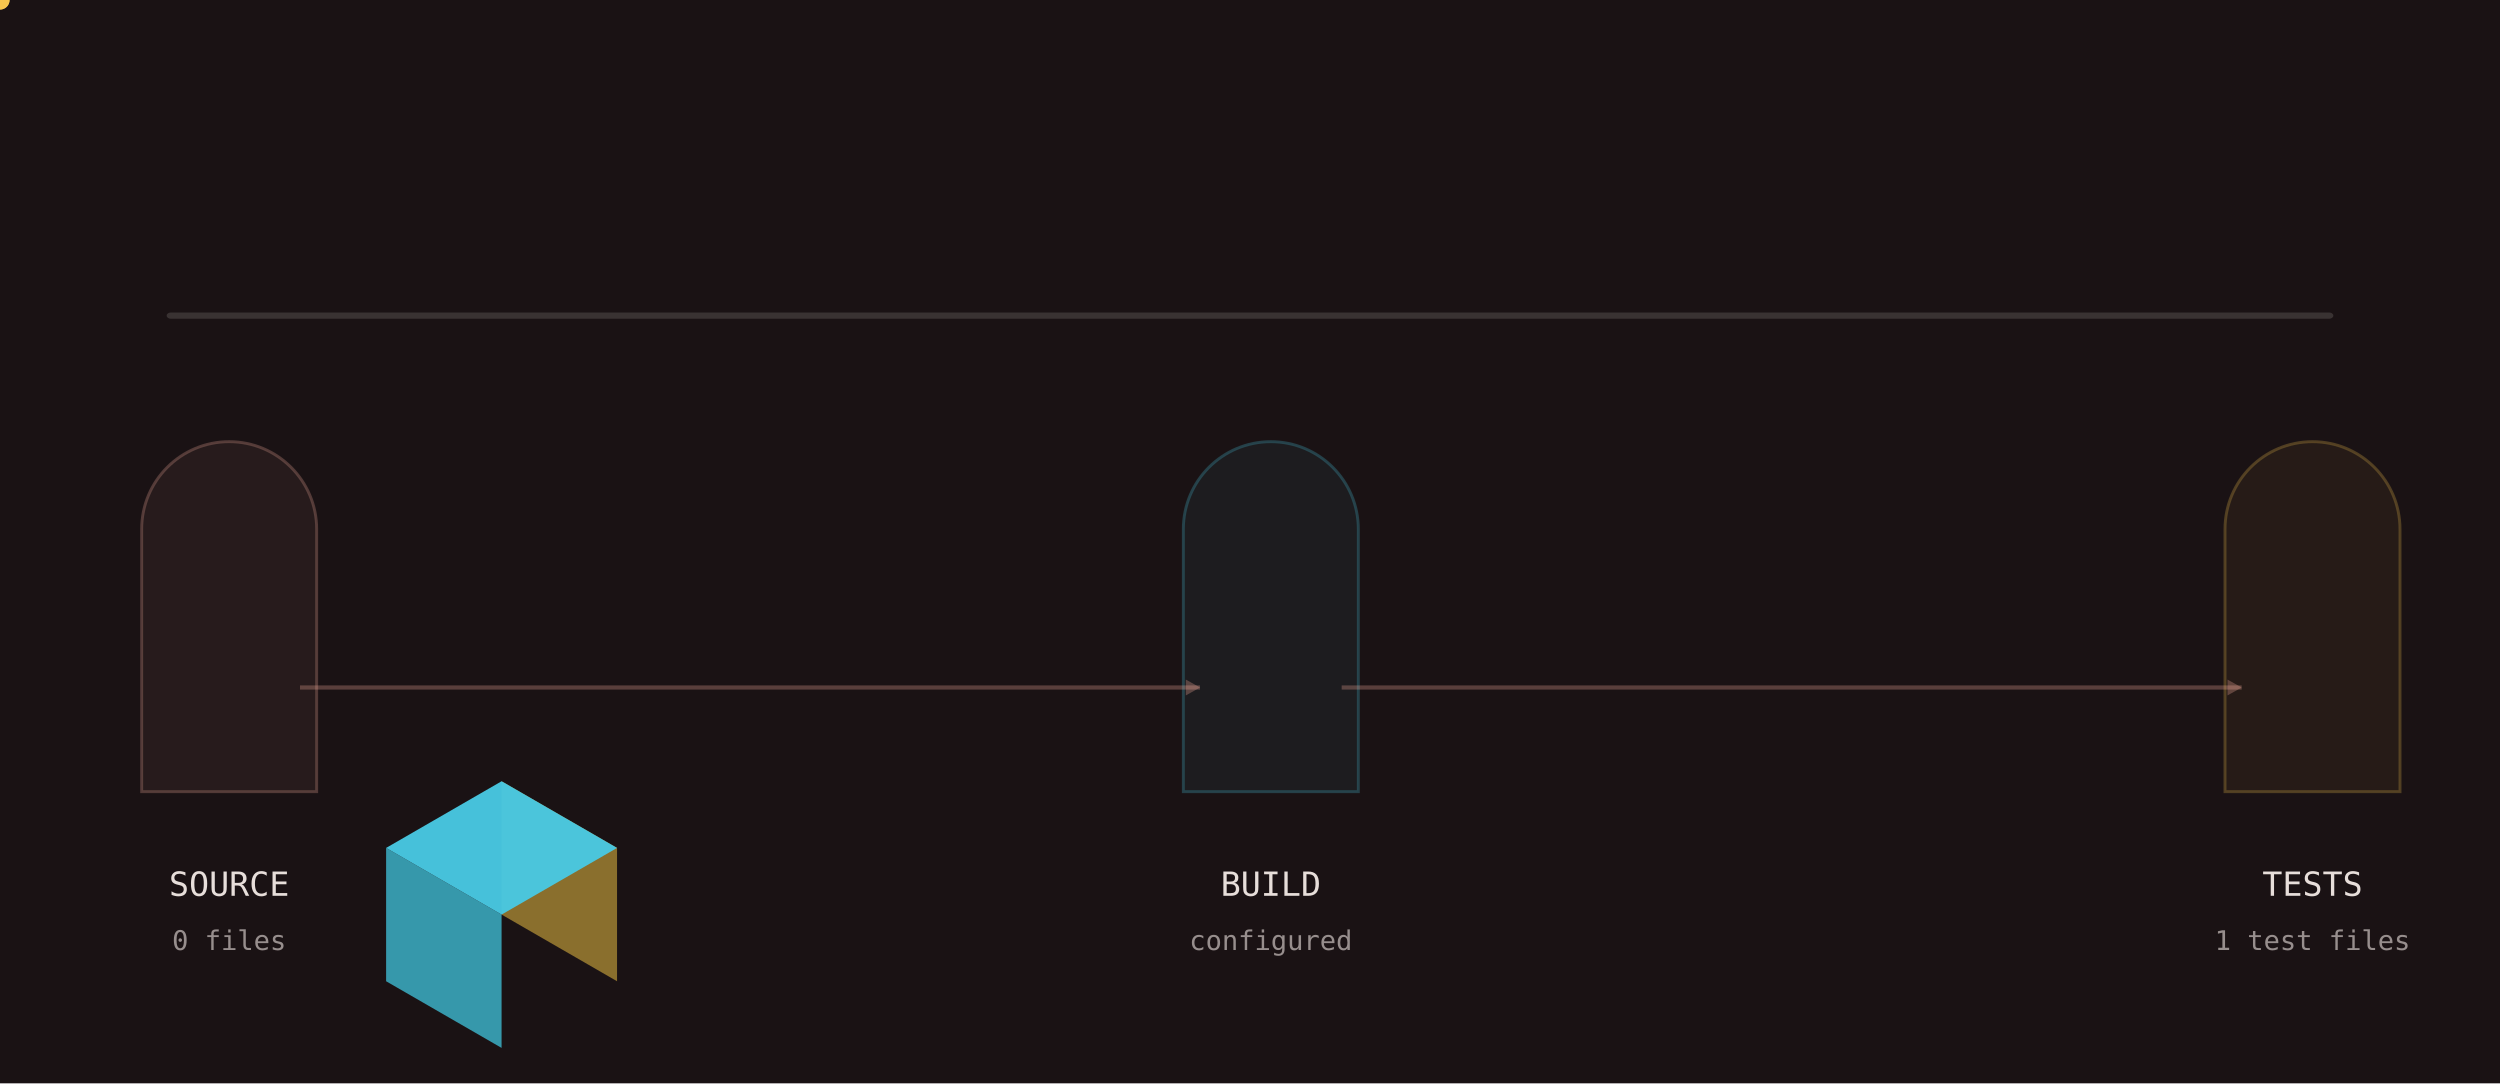
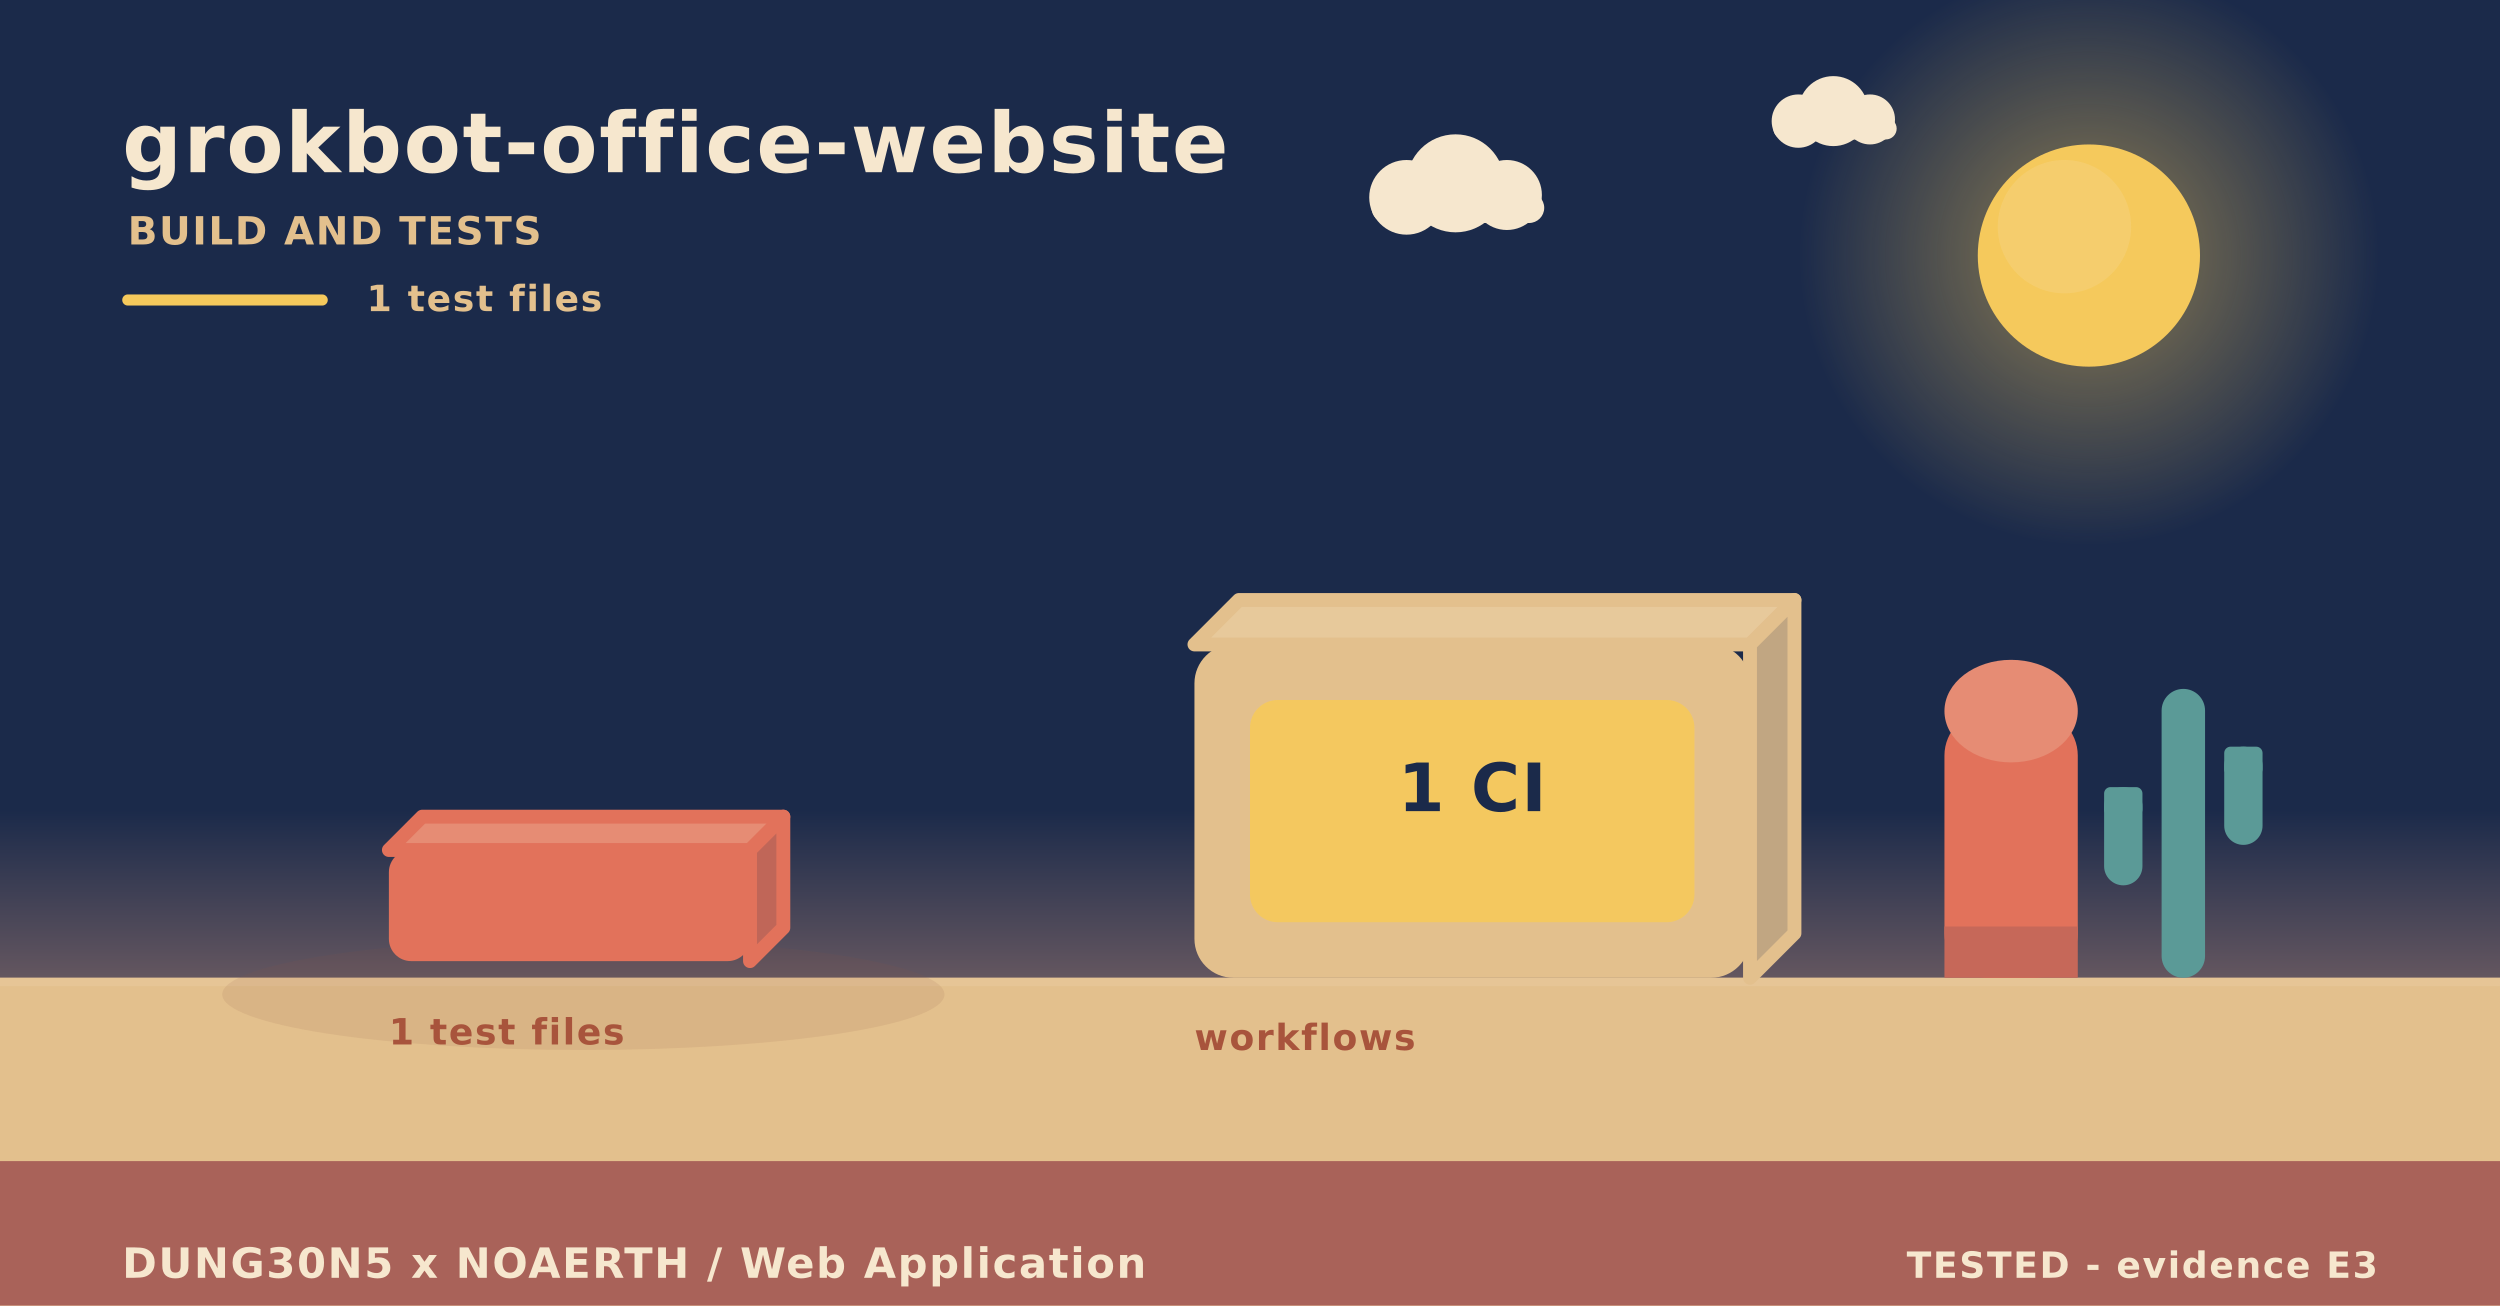
- <svg xmlns="http://www.w3.org/2000/svg" viewBox="0 0 1200 520" width="1200" height="520" role="img" aria-label="grokbot-office-website build evidence">
-   <rect width="1200" height="520" fill="#1a1214" />
-   <defs>
-     <linearGradient id="gb" x1="0" y1="0" x2="1" y2="1">
-       <stop offset="0%" stop-color="#ffb4a2" />
-       <stop offset="100%" stop-color="#48cae4" />
-     </linearGradient>
-   </defs>
-   <rect x="80.00" y="150.00" width="1040.00" height="3.00" rx="2.00" fill="rgba(253,244,240,0.140)" opacity="1.00" />
-   <path d="M68.00,380.00 L68.00,254.00 A42.00,42.00 0 0 1 152.00,254.00 L152.00,380.00 Z" fill="rgba(255,180,162,0.100)" opacity="0.55" stroke="rgba(255,180,162,0.450)" stroke-width="1.4" />
-   <polygon points="-192.26,189.00 -136.83,221.00 -136.83,157.00 -192.26,125.00" fill="#90732e" opacity="0.95" />
-   <polygon points="-247.68,221.00 -192.26,253.00 -192.26,189.00 -247.68,157.00" fill="#389eb2" opacity="0.95" />
-   <polygon points="-192.26,125.00 -136.83,157.00 -192.26,189.00 -247.68,157.00" fill="#ffb4a2" opacity="0.95" />
-   <text x="110" y="430" font-family="ui-monospace,Menlo,monospace" font-size="16" fill="rgba(253,244,240,0.900)" text-anchor="middle">SOURCE</text>
-   <text x="110" y="456" font-family="ui-monospace,Menlo,monospace" font-size="13" fill="rgba(253,244,240,0.550)" text-anchor="middle">0 files</text>
-   <path d="M568.00,380.00 L568.00,254.00 A42.00,42.00 0 0 1 652.00,254.00 L652.00,380.00 Z" fill="rgba(72,202,228,0.100)" opacity="0.55" stroke="rgba(72,202,228,0.450)" stroke-width="1.4" />
-   <polygon points="240.76,439.00 296.18,471.00 296.18,407.00 240.76,375.00" fill="#90732e" opacity="0.95" />
-   <polygon points="185.33,471.00 240.76,503.00 240.76,439.00 185.33,407.00" fill="#389eb2" opacity="0.95" />
-   <polygon points="240.76,375.00 296.18,407.00 240.76,439.00 185.33,407.00" fill="#48cae4" opacity="0.95" />
-   <text x="610" y="430" font-family="ui-monospace,Menlo,monospace" font-size="16" fill="rgba(253,244,240,0.900)" text-anchor="middle">BUILD</text>
-   <text x="610" y="456" font-family="ui-monospace,Menlo,monospace" font-size="13" fill="rgba(253,244,240,0.550)" text-anchor="middle">configured</text>
-   <line x1="144.00" y1="330.00" x2="576.00" y2="330.00" stroke="rgba(255,180,162,0.500)" stroke-width="2.00" opacity="0.55" />
-   <polygon points="576.00,330.00 569.20,326.20 569.20,333.80" fill="rgba(255,180,162,0.500)" opacity="0.55" />
-   <g opacity="0.9">
-     <circle cx="0.00" cy="0.00" r="4.60" fill="#f9c74f" opacity="1.00" />
-     <animateTransform attributeName="transform" type="translate" values="144.00,330.00 576.00,330.00" dur="4.7s" begin="0.0s" repeatCount="indefinite" />
-     <animateTransform attributeName="transform" type="translate" values="576.00,330.00 144.00,330.00" dur="4.7s" begin="2.35s" repeatCount="indefinite" />
+ <svg xmlns="http://www.w3.org/2000/svg" width="900" height="470" viewBox="0 0 900 470" role="img" aria-label="grokbot-office-website - how it is verified">
+   <linearGradient id="skyb" x1="0" y1="0" x2="0" y2="1">
+     <stop offset="0" stop-color="#1b2a4a" />
+     <stop offset="0.62" stop-color="#1b2a4a" />
+     <stop offset="1" stop-color="#f3ad8a" />
+   </linearGradient>
+   <rect width="900" height="470" fill="url(#skyb)" />
+   <radialGradient id="sunb">
+     <stop offset="0.35" stop-color="#f5c95c" stop-opacity="0.34" />
+     <stop offset="1" stop-color="#f5c95c" stop-opacity="0" />
+   </radialGradient>
+   <circle cx="752" cy="92" r="104" fill="url(#sunb)" />
+   <circle cx="752" cy="92" r="40" fill="#f5c95c" />
+   <circle cx="743.2" cy="81.6" r="24" fill="#f5d27e" opacity="0.5" />
+   <g>
+     <circle cx="524" cy="66" r="17.64" fill="#f6e7ce" />
+     <circle cx="506.36" cy="71.04" r="13.44" fill="#f6e7ce" />
+     <circle cx="542.48" cy="70.2" r="12.6" fill="#f6e7ce" />
+     <rect x="493.76" y="69.36" width="62.16" height="10.92" rx="5.46" fill="#f6e7ce" />
+     <animateTransform attributeName="transform" type="translate" values="0 0;24 0;0 0" dur="36s" begin="0s" repeatCount="indefinite" />
  </g>
-   <path d="M1068.00,380.00 L1068.00,254.00 A42.00,42.00 0 0 1 1152.00,254.00 L1152.00,380.00 Z" fill="rgba(249,199,79,0.100)" opacity="0.55" stroke="rgba(249,199,79,0.450)" stroke-width="1.4" />
-   <polygon points="673.77,689.00 729.19,721.00 729.19,657.00 673.77,625.00" fill="#90732e" opacity="0.95" />
-   <polygon points="618.34,721.00 673.77,753.00 673.77,689.00 618.34,657.00" fill="#389eb2" opacity="0.95" />
-   <polygon points="673.77,625.00 729.19,657.00 673.77,689.00 618.34,657.00" fill="#f9c74f" opacity="0.95" />
-   <text x="1110" y="430" font-family="ui-monospace,Menlo,monospace" font-size="16" fill="rgba(253,244,240,0.900)" text-anchor="middle">TESTS</text>
-   <text x="1110" y="456" font-family="ui-monospace,Menlo,monospace" font-size="13" fill="rgba(253,244,240,0.550)" text-anchor="middle">1 test files</text>
-   <line x1="644.00" y1="330.00" x2="1076.00" y2="330.00" stroke="rgba(255,180,162,0.500)" stroke-width="2.00" opacity="0.55" />
-   <polygon points="1076.00,330.00 1069.20,326.20 1069.20,333.80" fill="rgba(255,180,162,0.500)" opacity="0.55" />
-   <g opacity="0.9">
-     <circle cx="0.00" cy="0.00" r="4.60" fill="#f9c74f" opacity="1.00" />
-     <animateTransform attributeName="transform" type="translate" values="644.00,330.00 1076.00,330.00" dur="4.7s" begin="0.4s" repeatCount="indefinite" />
-     <animateTransform attributeName="transform" type="translate" values="1076.00,330.00 644.00,330.00" dur="4.7s" begin="2.75s" repeatCount="indefinite" />
+   <g>
+     <circle cx="660" cy="40" r="12.6" fill="#f6e7ce" />
+     <circle cx="647.4" cy="43.6" r="9.6" fill="#f6e7ce" />
+     <circle cx="673.2" cy="43" r="9" fill="#f6e7ce" />
+     <rect x="638.4" y="42.4" width="44.4" height="7.8" rx="3.9" fill="#f6e7ce" />
+     <animateTransform attributeName="transform" type="translate" values="0 0;-18 0;0 0" dur="46s" begin="3s" repeatCount="indefinite" />
  </g>
+   <rect x="0" y="352" width="900" height="118" fill="#e3c08d" />
+   <rect x="0" y="352" width="900" height="3" fill="#e6c596" />
+   <text x="44" y="62" font-family="Verdana,DejaVu Sans,sans-serif" font-size="30" font-weight="700" letter-spacing="0.6" fill="#f6e7ce" text-anchor="start">grokbot-office-website</text>
+   <text x="46" y="88" font-family="Verdana,DejaVu Sans,sans-serif" font-size="14" font-weight="700" letter-spacing="0.6" fill="#e3c08d" text-anchor="start">BUILD AND TESTS</text>
+   <rect x="44" y="106" width="74" height="4" rx="2" fill="#f5c95c" />
+   <text x="132" y="112" font-family="Verdana,DejaVu Sans,sans-serif" font-size="13" font-weight="700" letter-spacing="0.6" fill="#e3c08d" text-anchor="start">1 test files</text>
+   <ellipse cx="210" cy="358" rx="130" ry="20" fill="rgba(138,90,68,0.11)" />
+   <g>
+     <path d="M140,306 L270,306 L282,294 L152,294 Z" fill="#e68c74" stroke="#e2725b" stroke-width="5" stroke-linejoin="round" />
+     <path d="M270,306 L282,294 L282,334 L270,346 Z" fill="#c06658" stroke="#e2725b" stroke-width="5" stroke-linejoin="round" />
+     <rect x="140" y="306" width="130" height="40" rx="8" fill="#e2725b" />
+     <animateTransform attributeName="transform" type="translate" values="0 10;0 0" dur="0.8s" begin="0.5s" fill="freeze" />
+   </g>
+   <text x="140" y="376" font-family="Verdana,DejaVu Sans,sans-serif" font-size="13" font-weight="700" letter-spacing="0.6" fill="#a8543c" text-anchor="start">1 test files</text>
+   <path d="M430,232 L630,232 L646,216 L446,216 Z" fill="#e7c99b" stroke="#e3c08d" stroke-width="5" stroke-linejoin="round" />
+   <path d="M630,232 L646,216 L646,336 L630,352 Z" fill="#c1a682" stroke="#e3c08d" stroke-width="5" stroke-linejoin="round" />
+   <rect x="430" y="232" width="200" height="120" rx="14" fill="#e3c08d" />
+   <rect x="450" y="252" width="160" height="80" rx="10" fill="#f5c95c" opacity="0.94" />
+   <text x="530" y="292" font-family="Verdana,DejaVu Sans,sans-serif" font-size="24" font-weight="700" letter-spacing="0.6" fill="#1b2a4a" text-anchor="middle">1 CI</text>
+   <g>
+     <text x="430" y="378" font-family="Verdana,DejaVu Sans,sans-serif" font-size="13" font-weight="700" letter-spacing="0.6" fill="#a8543c" text-anchor="start">workflows</text>
+     <animate attributeName="opacity" values="0.55;1;0.55" dur="4.6s" begin="0s" repeatCount="indefinite" />
+   </g>
+   <rect x="700" y="256" width="48" height="96" rx="16" fill="#e2725b" />
+   <ellipse cx="724" cy="256" rx="24" ry="18.46" fill="#e68c74" />
+   <rect x="700" y="333.54" width="48" height="18.46" fill="#c66859" />
+   <rect x="778.18" y="248" width="15.64" height="104" rx="7.82" fill="#5b9a97" />
+   <rect x="757.48" y="283.36" width="13.8" height="35.36" rx="6.9" fill="#5b9a97" />
+   <rect x="757.48" y="283.36" width="13.8" height="10.4" rx="2.3" fill="#5b9a97" />
+   <rect x="800.72" y="268.8" width="13.8" height="35.36" rx="6.9" fill="#5b9a97" />
+   <rect x="800.72" y="268.8" width="13.8" height="10.4" rx="2.3" fill="#5b9a97" />
+   <rect x="0" y="418" width="900" height="52" rx="0" fill="#a65c56" opacity="0.94" />
+   <text x="44" y="460" font-family="Verdana,DejaVu Sans,sans-serif" font-size="15" font-weight="700" letter-spacing="0.6" fill="#f6e7ce" text-anchor="start">DUNG30N5 x NOAERTH  /  Web Application</text>
+   <text x="856" y="460" font-family="Verdana,DejaVu Sans,sans-serif" font-size="13" font-weight="700" letter-spacing="0.6" fill="#f6e7ce" text-anchor="end">TESTED  -  evidence E3</text>
</svg>
